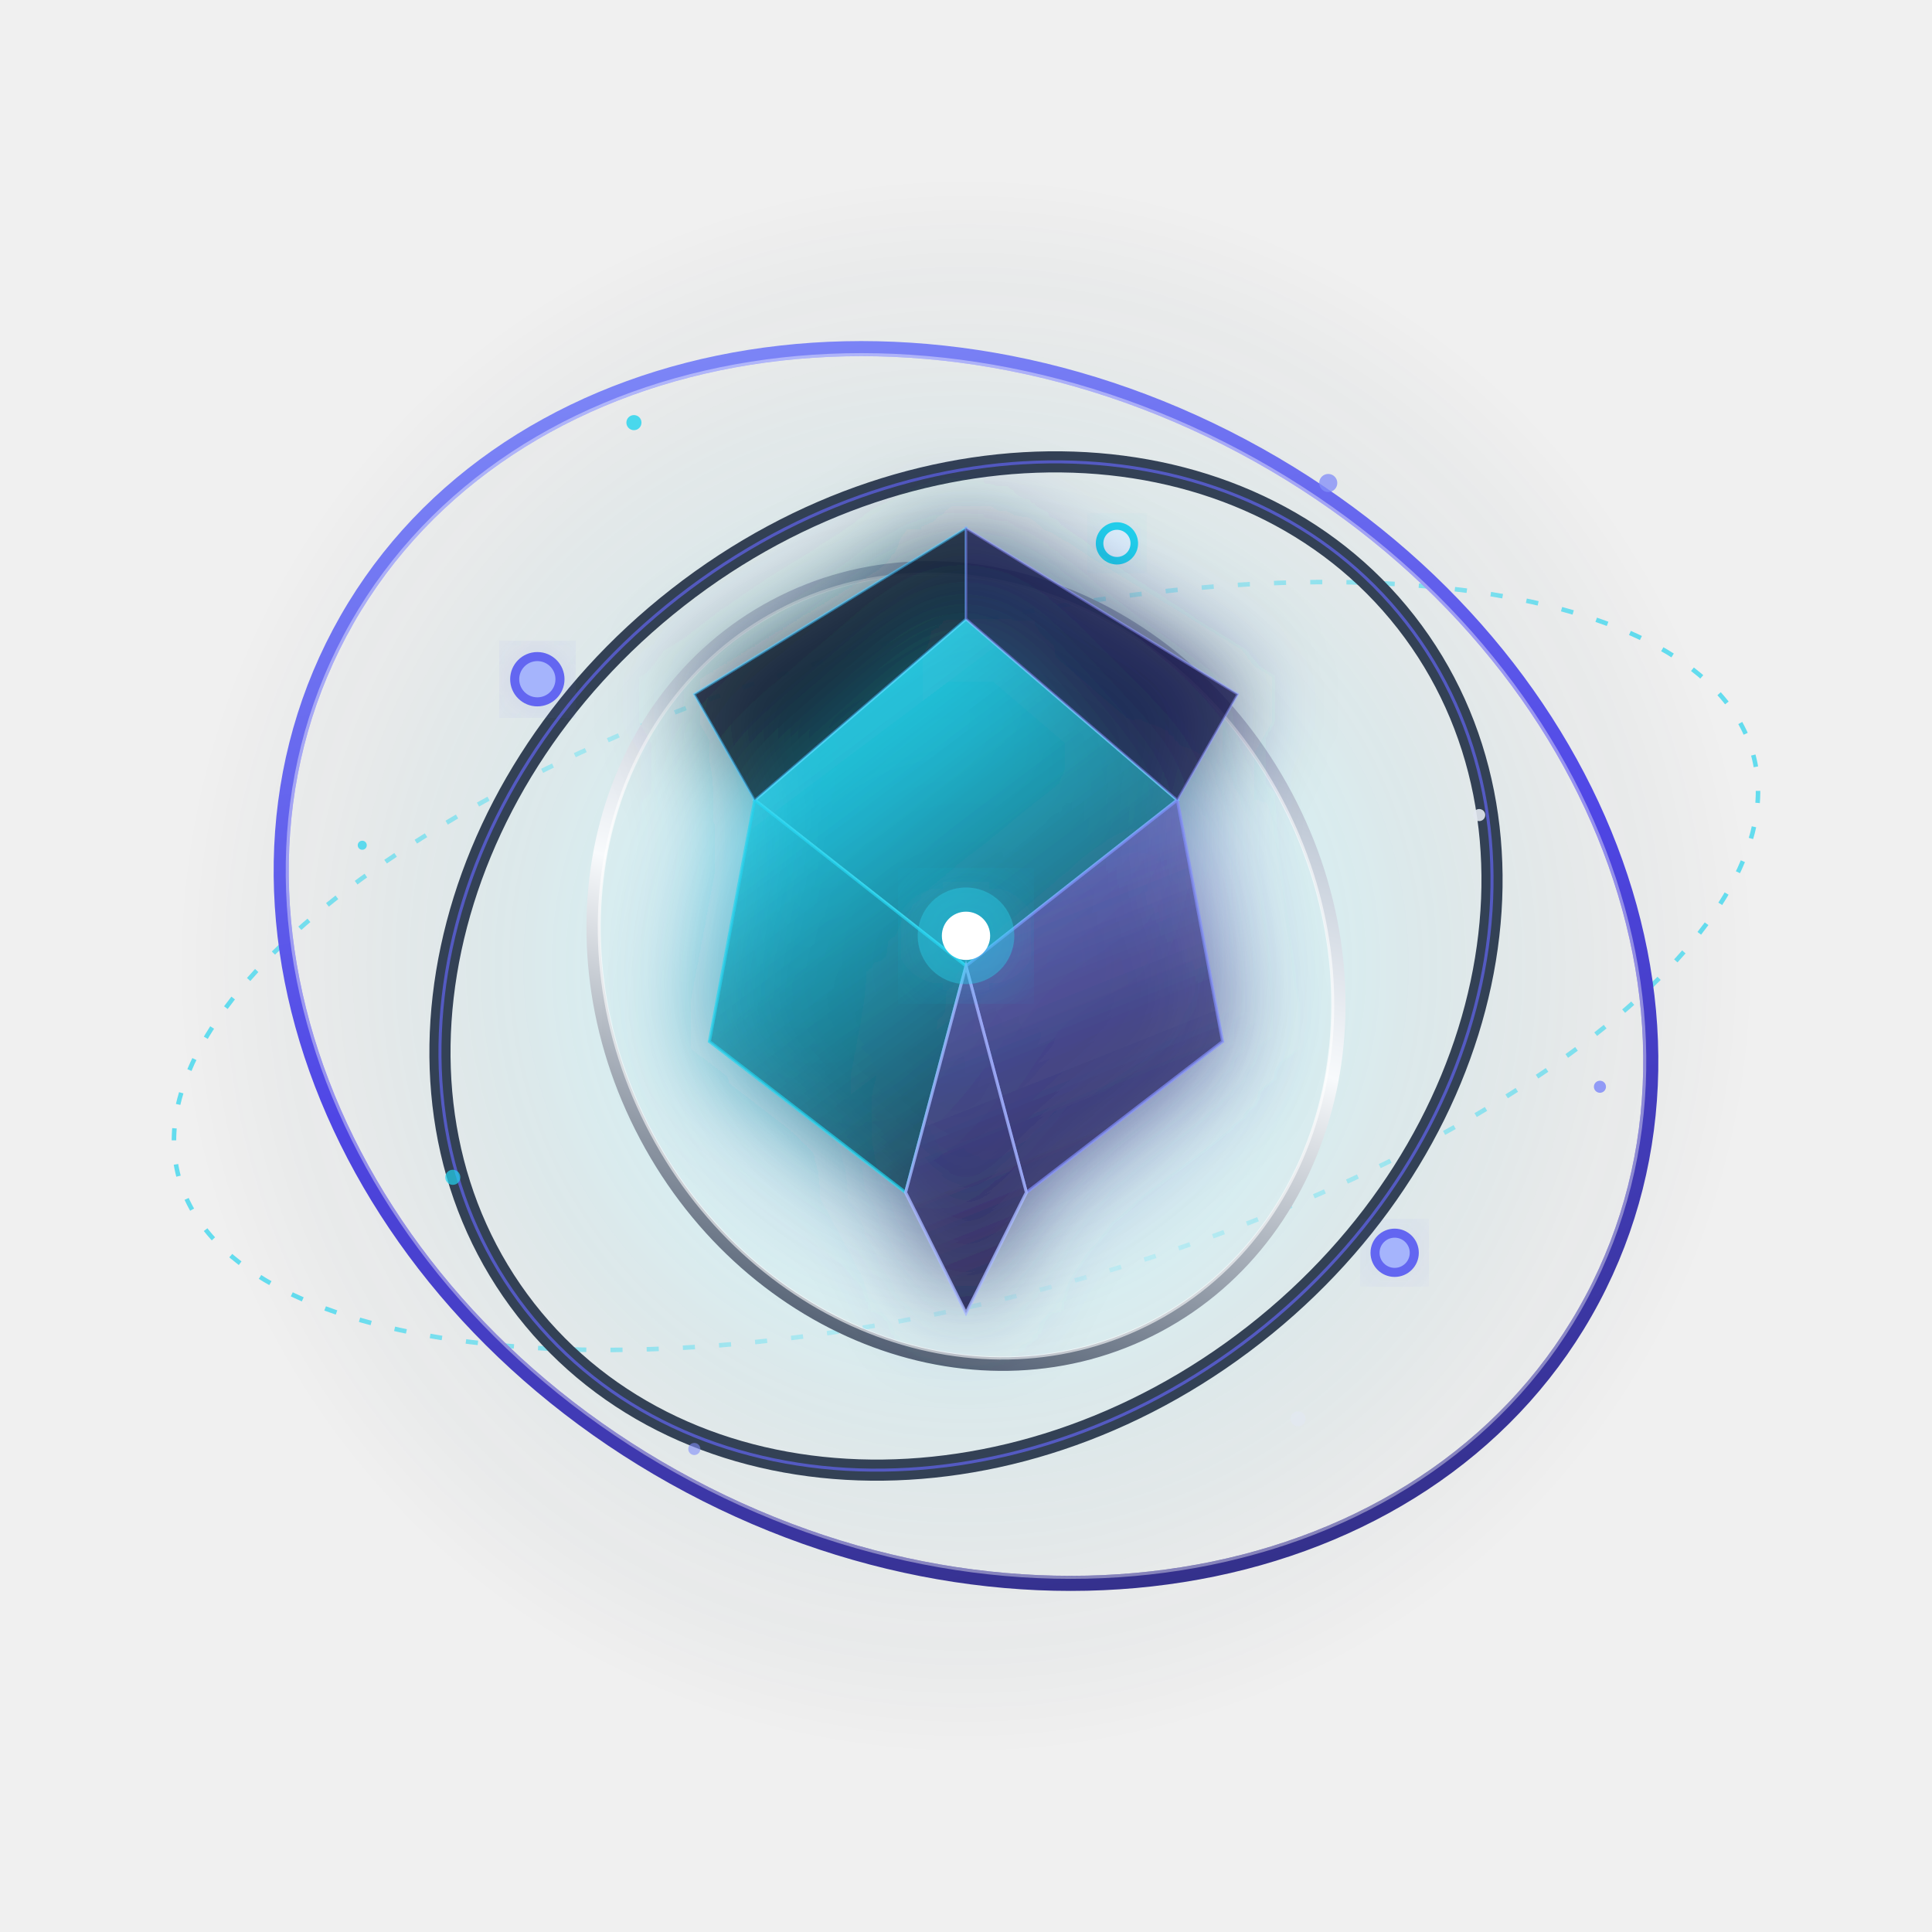
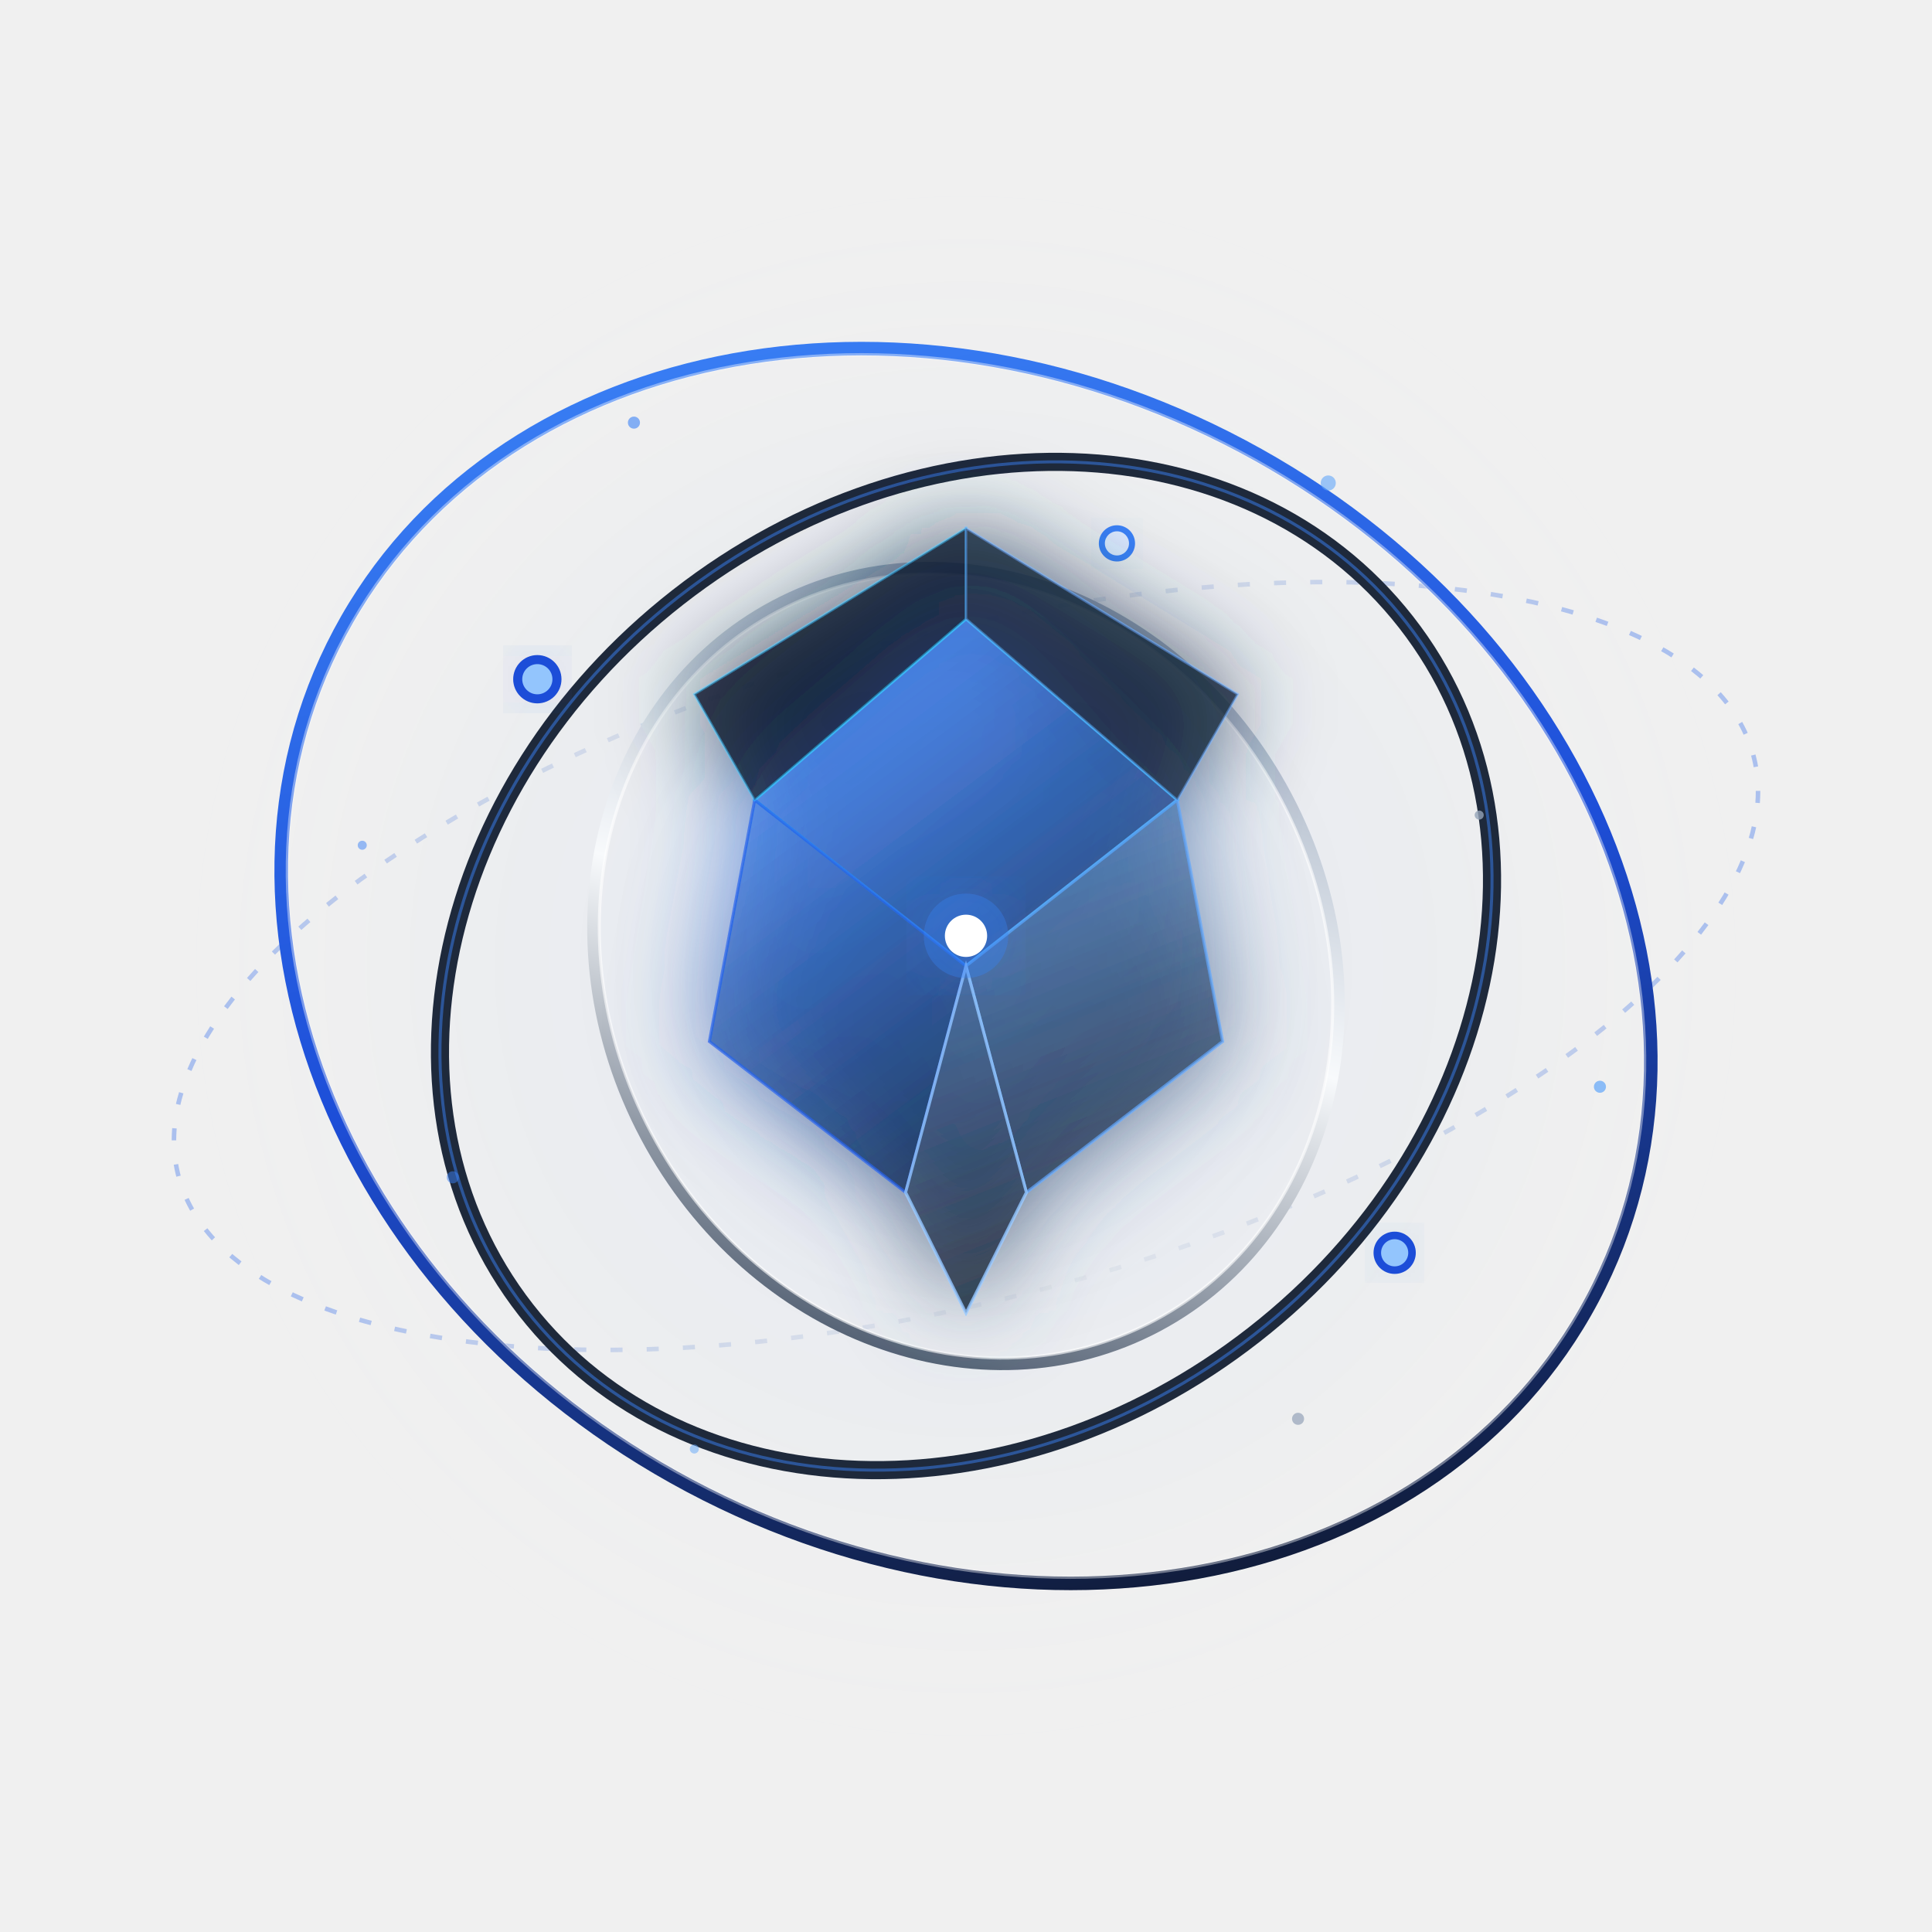
<svg xmlns="http://www.w3.org/2000/svg" width="640" height="640" viewBox="0 0 640 640" fill="none">
  <defs>
    <filter id="glow" x="-20%" y="-20%" width="140%" height="140%">
      <feGaussianBlur stdDeviation="16" result="blur" />
      <feComposite in="SourceGraphic" in2="blur" operator="over" />
    </filter>
    <radialGradient id="ambientGlow" cx="50%" cy="50%" r="50%">
-       <stop offset="0%" stop-color="#6366F1" stop-opacity="0.3" />
-       <stop offset="45%" stop-color="#22D3EE" stop-opacity="0.12" />
-       <stop offset="100%" stop-color="#08090D" stop-opacity="0" />
+       <stop offset="0%" stop-color="#1D4ED8" stop-opacity="0.12" />
+       <stop offset="45%" stop-color="#3B82F6" stop-opacity="0.04" />
+       <stop offset="100%" stop-color="#FFFFFF" stop-opacity="0" />
    </radialGradient>
    <linearGradient id="chromeRing" x1="120" y1="120" x2="520" y2="520" gradientUnits="userSpaceOnUse">
      <stop offset="0%" stop-color="#FFFFFF" />
      <stop offset="25%" stop-color="#94A3B8" />
      <stop offset="50%" stop-color="#F8FAFC" />
      <stop offset="75%" stop-color="#475569" />
      <stop offset="100%" stop-color="#E2E8F0" />
    </linearGradient>
-     <linearGradient id="indigoRing" x1="160" y1="140" x2="480" y2="500" gradientUnits="userSpaceOnUse">
-       <stop offset="0%" stop-color="#818CF8" />
-       <stop offset="50%" stop-color="#4F46E5" />
-       <stop offset="100%" stop-color="#312E81" />
+     <linearGradient id="cobaltRing" x1="160" y1="140" x2="480" y2="500" gradientUnits="userSpaceOnUse">
+       <stop offset="0%" stop-color="#3B82F6" />
+       <stop offset="50%" stop-color="#1D4ED8" />
+       <stop offset="100%" stop-color="#0F172A" />
    </linearGradient>
-     <linearGradient id="cyanHalo" x1="80" y1="320" x2="560" y2="320" gradientUnits="userSpaceOnUse">
-       <stop offset="0%" stop-color="#22D3EE" stop-opacity="0.8" />
-       <stop offset="50%" stop-color="#67E8F9" stop-opacity="0.2" />
-       <stop offset="100%" stop-color="#22D3EE" stop-opacity="0.8" />
+     <linearGradient id="slateHalo" x1="80" y1="320" x2="560" y2="320" gradientUnits="userSpaceOnUse">
+       <stop offset="0%" stop-color="#2563EB" stop-opacity="0.4" />
+       <stop offset="50%" stop-color="#94A3B8" stop-opacity="0.1" />
+       <stop offset="100%" stop-color="#2563EB" stop-opacity="0.4" />
    </linearGradient>
    <linearGradient id="crystalFacet1" x1="260" y1="240" x2="380" y2="400" gradientUnits="userSpaceOnUse">
-       <stop offset="0%" stop-color="#22D3EE" stop-opacity="0.75" />
+       <stop offset="0%" stop-color="#3B82F6" stop-opacity="0.65" />
      <stop offset="100%" stop-color="#0F172A" stop-opacity="0.9" />
    </linearGradient>
    <linearGradient id="crystalFacet2" x1="280" y1="220" x2="360" y2="420" gradientUnits="userSpaceOnUse">
-       <stop offset="0%" stop-color="#818CF8" stop-opacity="0.7" />
-       <stop offset="100%" stop-color="#1E1B4B" stop-opacity="0.85" />
+       <stop offset="0%" stop-color="#60A5FA" stop-opacity="0.5" />
+       <stop offset="100%" stop-color="#1E293B" stop-opacity="0.85" />
    </linearGradient>
  </defs>
  <circle cx="320" cy="320" r="260" fill="url(#ambientGlow)" />
-   <ellipse cx="320" cy="320" rx="270" ry="110" stroke="url(#cyanHalo)" stroke-width="1.5" stroke-dasharray="4 8" transform="rotate(-15 320 320)" opacity="0.85" />
-   <ellipse cx="320" cy="320" rx="235" ry="195" stroke="url(#indigoRing)" stroke-width="5" transform="rotate(28 320 320)" />
+   <ellipse cx="320" cy="320" rx="270" ry="110" stroke="url(#slateHalo)" stroke-width="1.5" stroke-dasharray="4 8" transform="rotate(-15 320 320)" opacity="0.85" />
+   <ellipse cx="320" cy="320" rx="235" ry="195" stroke="url(#cobaltRing)" stroke-width="4.5" transform="rotate(28 320 320)" />
  <ellipse cx="320" cy="320" rx="233" ry="193" stroke="#FFFFFF" stroke-width="1" stroke-opacity="0.4" transform="rotate(28 320 320)" />
-   <ellipse cx="320" cy="320" rx="185" ry="155" stroke="#334155" stroke-width="7" transform="rotate(-38 320 320)" />
-   <ellipse cx="320" cy="320" rx="185" ry="155" stroke="#6366F1" stroke-width="1" stroke-opacity="0.7" transform="rotate(-38 320 320)" />
-   <circle cx="178" cy="225" r="9" fill="#6366F1" filter="url(#glow)" />
-   <circle cx="178" cy="225" r="6" fill="#A5B4FC" />
-   <circle cx="462" cy="415" r="8" fill="#6366F1" filter="url(#glow)" />
-   <circle cx="462" cy="415" r="5" fill="#A5B4FC" />
-   <circle cx="370" cy="180" r="7" fill="#22D3EE" filter="url(#glow)" />
-   <circle cx="370" cy="180" r="4.5" fill="#E0F2FE" />
-   <ellipse cx="320" cy="320" rx="135" ry="120" stroke="url(#chromeRing)" stroke-width="4.5" transform="rotate(62 320 320)" />
+   <ellipse cx="320" cy="320" rx="185" ry="155" stroke="#1E293B" stroke-width="6" transform="rotate(-38 320 320)" />
+   <ellipse cx="320" cy="320" rx="185" ry="155" stroke="#3B82F6" stroke-width="1" stroke-opacity="0.5" transform="rotate(-38 320 320)" />
+   <circle cx="178" cy="225" r="8" fill="#1D4ED8" filter="url(#glow)" />
+   <circle cx="178" cy="225" r="5" fill="#93C5FD" />
+   <circle cx="462" cy="415" r="7" fill="#1D4ED8" filter="url(#glow)" />
+   <circle cx="462" cy="415" r="4.5" fill="#93C5FD" />
+   <circle cx="370" cy="180" r="6" fill="#3B82F6" filter="url(#glow)" />
+   <circle cx="370" cy="180" r="4" fill="#DBEAFE" />
+   <ellipse cx="320" cy="320" rx="135" ry="120" stroke="url(#chromeRing)" stroke-width="4" transform="rotate(62 320 320)" />
  <ellipse cx="320" cy="320" rx="133" ry="118" stroke="#FFFFFF" stroke-width="1" stroke-opacity="0.6" transform="rotate(62 320 320)" />
  <g filter="url(#glow)">
-     <polygon points="320,205 390,265 320,320 250,265" fill="url(#crystalFacet1)" stroke="#67E8F9" stroke-width="1" stroke-opacity="0.8" />
-     <polygon points="320,320 390,265 405,345 340,395" fill="url(#crystalFacet2)" stroke="#818CF8" stroke-width="1" stroke-opacity="0.7" />
-     <polygon points="320,320 250,265 235,345 300,395" fill="url(#crystalFacet1)" stroke="#22D3EE" stroke-width="1" stroke-opacity="0.7" />
-     <polygon points="320,320 340,395 320,435 300,395" fill="url(#crystalFacet2)" stroke="#A5B4FC" stroke-width="1" stroke-opacity="0.8" />
-     <polygon points="250,265 320,205 320,175 230,230" fill="#0E172A" fill-opacity="0.8" stroke="#38BDF8" stroke-width="0.8" stroke-opacity="0.5" />
-     <polygon points="390,265 320,205 320,175 410,230" fill="#1E1B4B" fill-opacity="0.8" stroke="#818CF8" stroke-width="0.8" stroke-opacity="0.5" />
+     <polygon points="320,205 390,265 320,320 250,265" fill="url(#crystalFacet1)" stroke="#38BDF8" stroke-width="1" stroke-opacity="0.8" />
+     <polygon points="320,320 390,265 405,345 340,395" fill="url(#crystalFacet2)" stroke="#60A5FA" stroke-width="1" stroke-opacity="0.7" />
+     <polygon points="320,320 250,265 235,345 300,395" fill="url(#crystalFacet1)" stroke="#2563EB" stroke-width="1" stroke-opacity="0.7" />
+     <polygon points="320,320 340,395 320,435 300,395" fill="url(#crystalFacet2)" stroke="#93C5FD" stroke-width="1" stroke-opacity="0.8" />
+     <polygon points="250,265 320,205 320,175 230,230" fill="#0F172A" fill-opacity="0.8" stroke="#38BDF8" stroke-width="0.8" stroke-opacity="0.5" />
+     <polygon points="390,265 320,205 320,175 410,230" fill="#1E293B" fill-opacity="0.8" stroke="#60A5FA" stroke-width="0.8" stroke-opacity="0.5" />
  </g>
-   <circle cx="320" cy="310" r="16" fill="#22D3EE" fill-opacity="0.4" filter="url(#glow)" />
-   <circle cx="320" cy="310" r="8" fill="#FFFFFF" />
-   <circle cx="210" cy="140" r="2.5" fill="#22D3EE" opacity="0.8" />
-   <circle cx="440" cy="160" r="3" fill="#818CF8" opacity="0.75" />
-   <circle cx="490" cy="270" r="2" fill="#E2E8F0" opacity="0.9" />
-   <circle cx="150" cy="390" r="2.5" fill="#22D3EE" opacity="0.7" />
-   <circle cx="230" cy="480" r="2" fill="#818CF8" opacity="0.6" />
-   <circle cx="430" cy="470" r="2.5" fill="#E2E8F0" opacity="0.8" />
-   <circle cx="120" cy="280" r="1.5" fill="#22D3EE" opacity="0.7" />
-   <circle cx="530" cy="360" r="2" fill="#818CF8" opacity="0.85" />
+   <circle cx="320" cy="310" r="14" fill="#3B82F6" fill-opacity="0.35" filter="url(#glow)" />
+   <circle cx="320" cy="310" r="7" fill="#FFFFFF" />
+   <circle cx="210" cy="140" r="2" fill="#3B82F6" opacity="0.6" />
+   <circle cx="440" cy="160" r="2.5" fill="#60A5FA" opacity="0.6" />
+   <circle cx="490" cy="270" r="1.5" fill="#94A3B8" opacity="0.8" />
+   <circle cx="150" cy="390" r="2" fill="#3B82F6" opacity="0.5" />
+   <circle cx="230" cy="480" r="1.5" fill="#60A5FA" opacity="0.5" />
+   <circle cx="430" cy="470" r="2" fill="#94A3B8" opacity="0.7" />
+   <circle cx="120" cy="280" r="1.5" fill="#3B82F6" opacity="0.5" />
+   <circle cx="530" cy="360" r="2" fill="#60A5FA" opacity="0.7" />
</svg>
